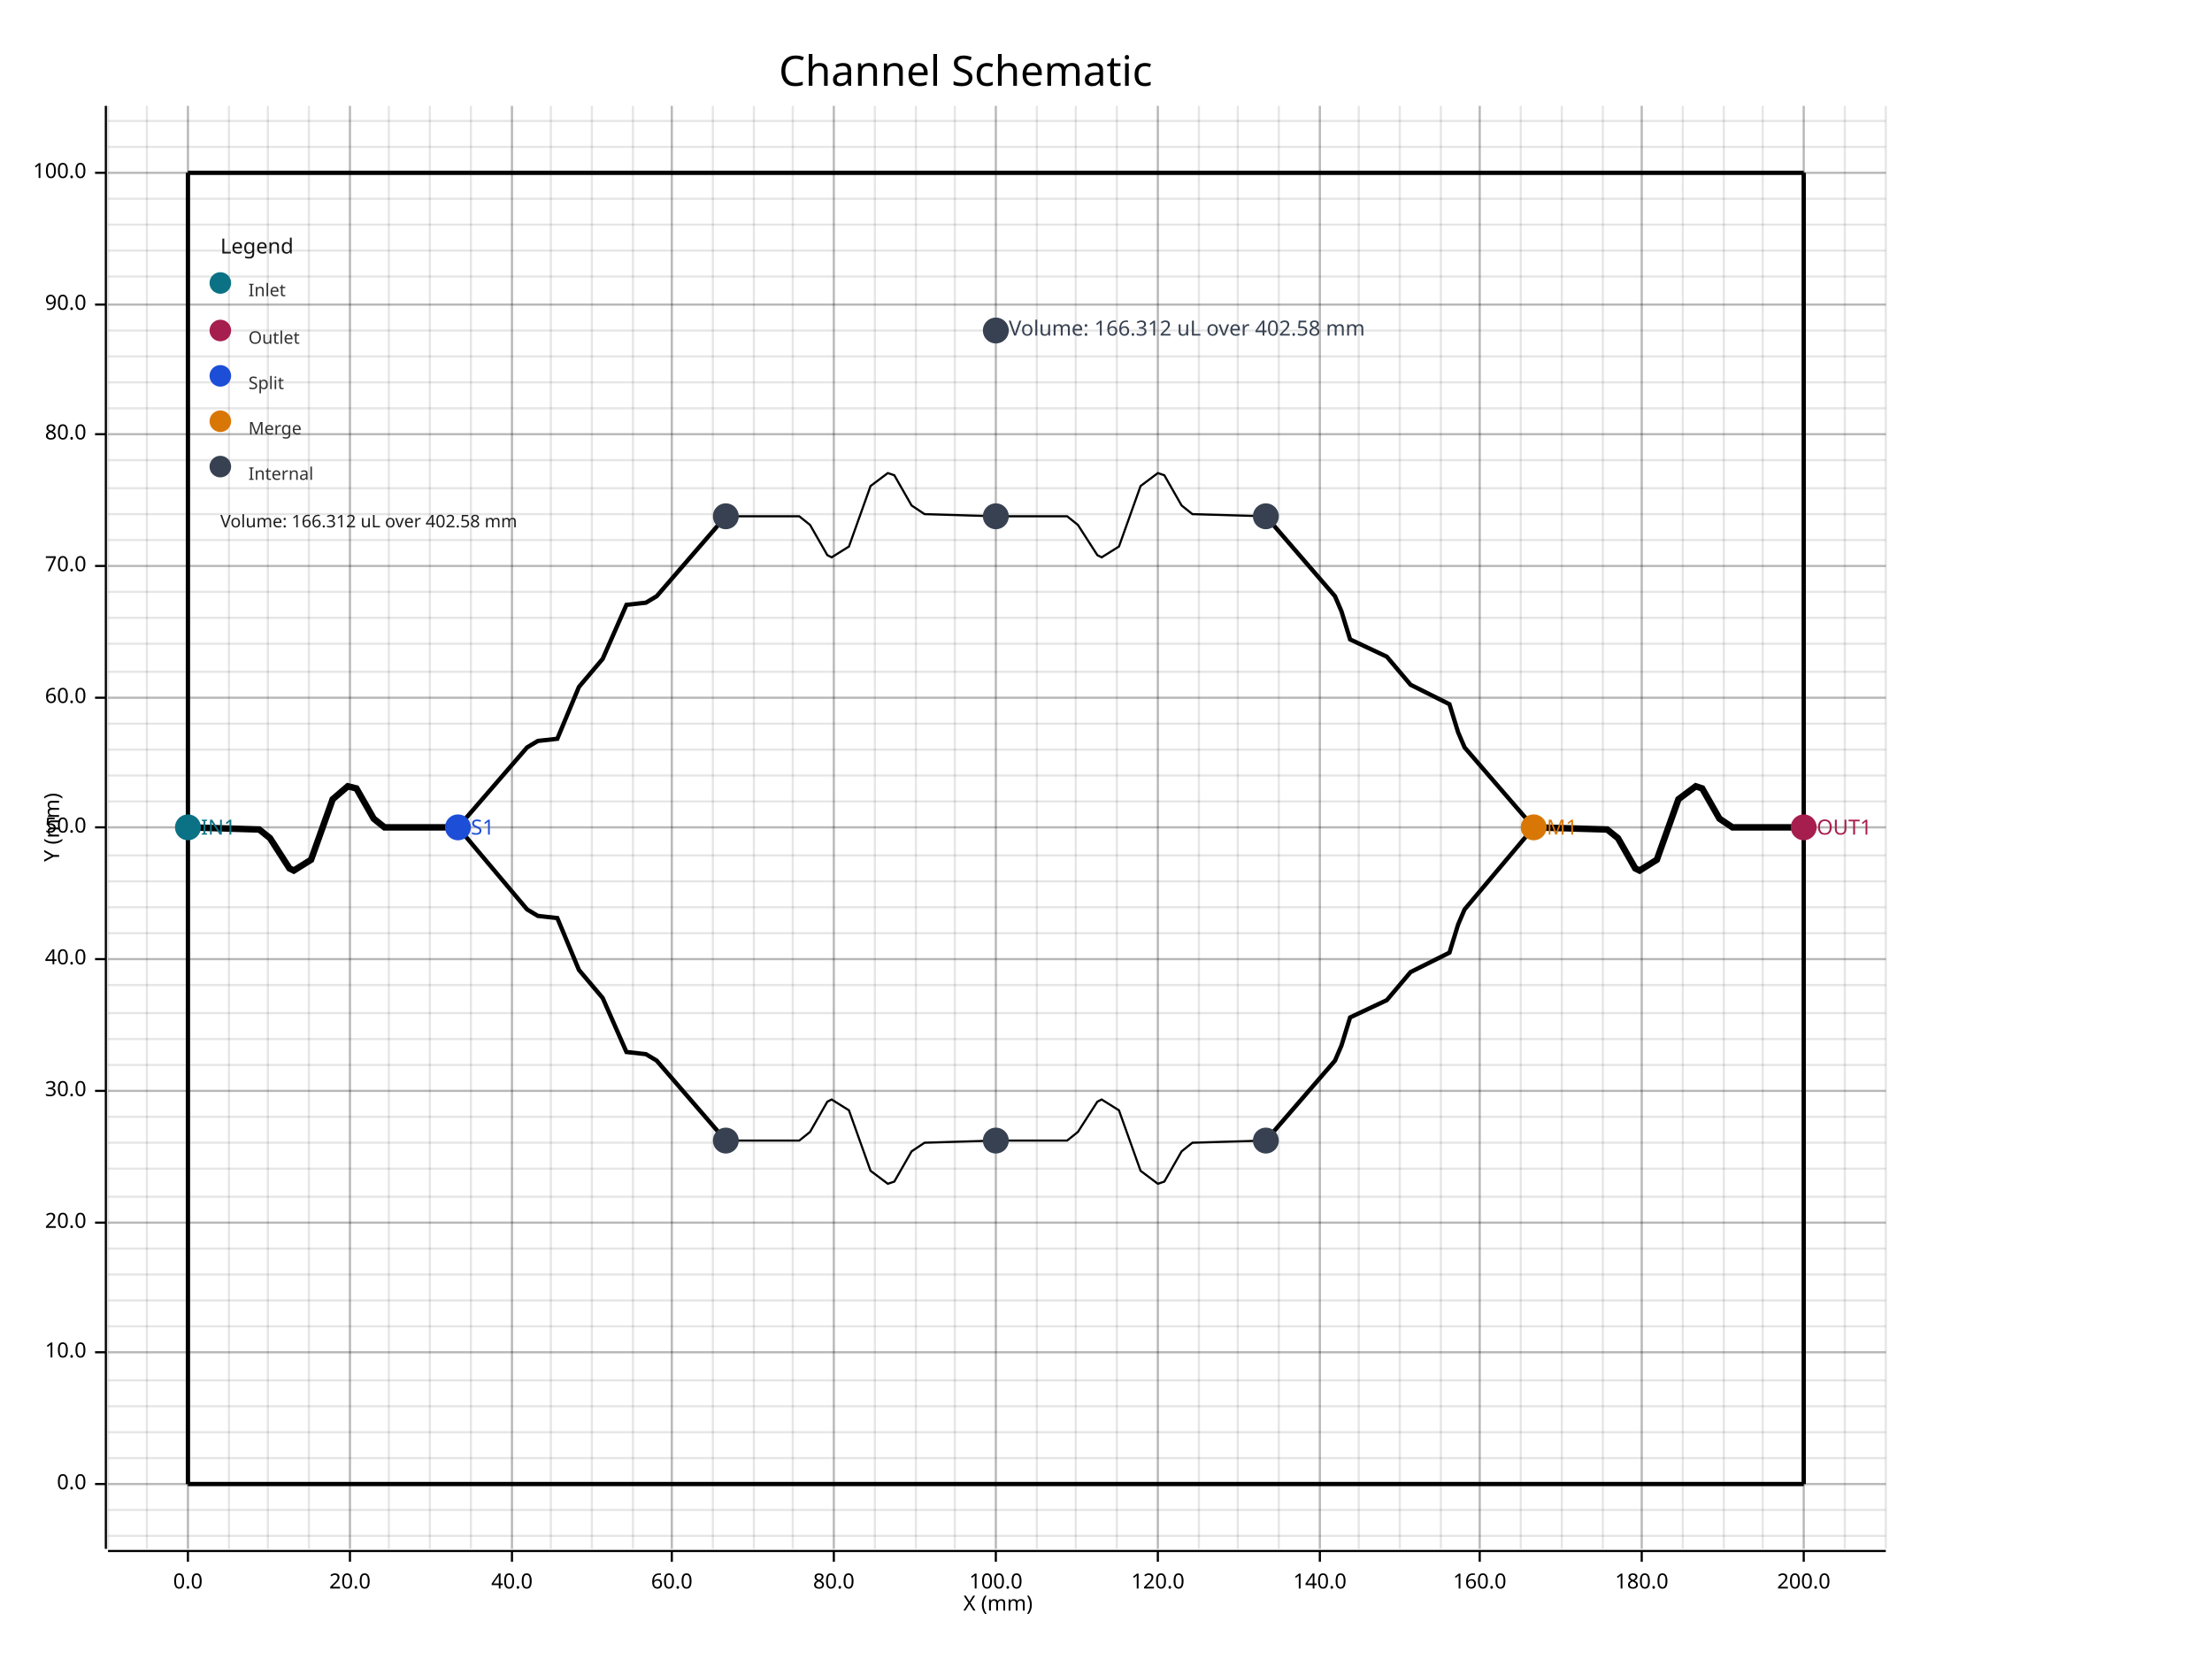
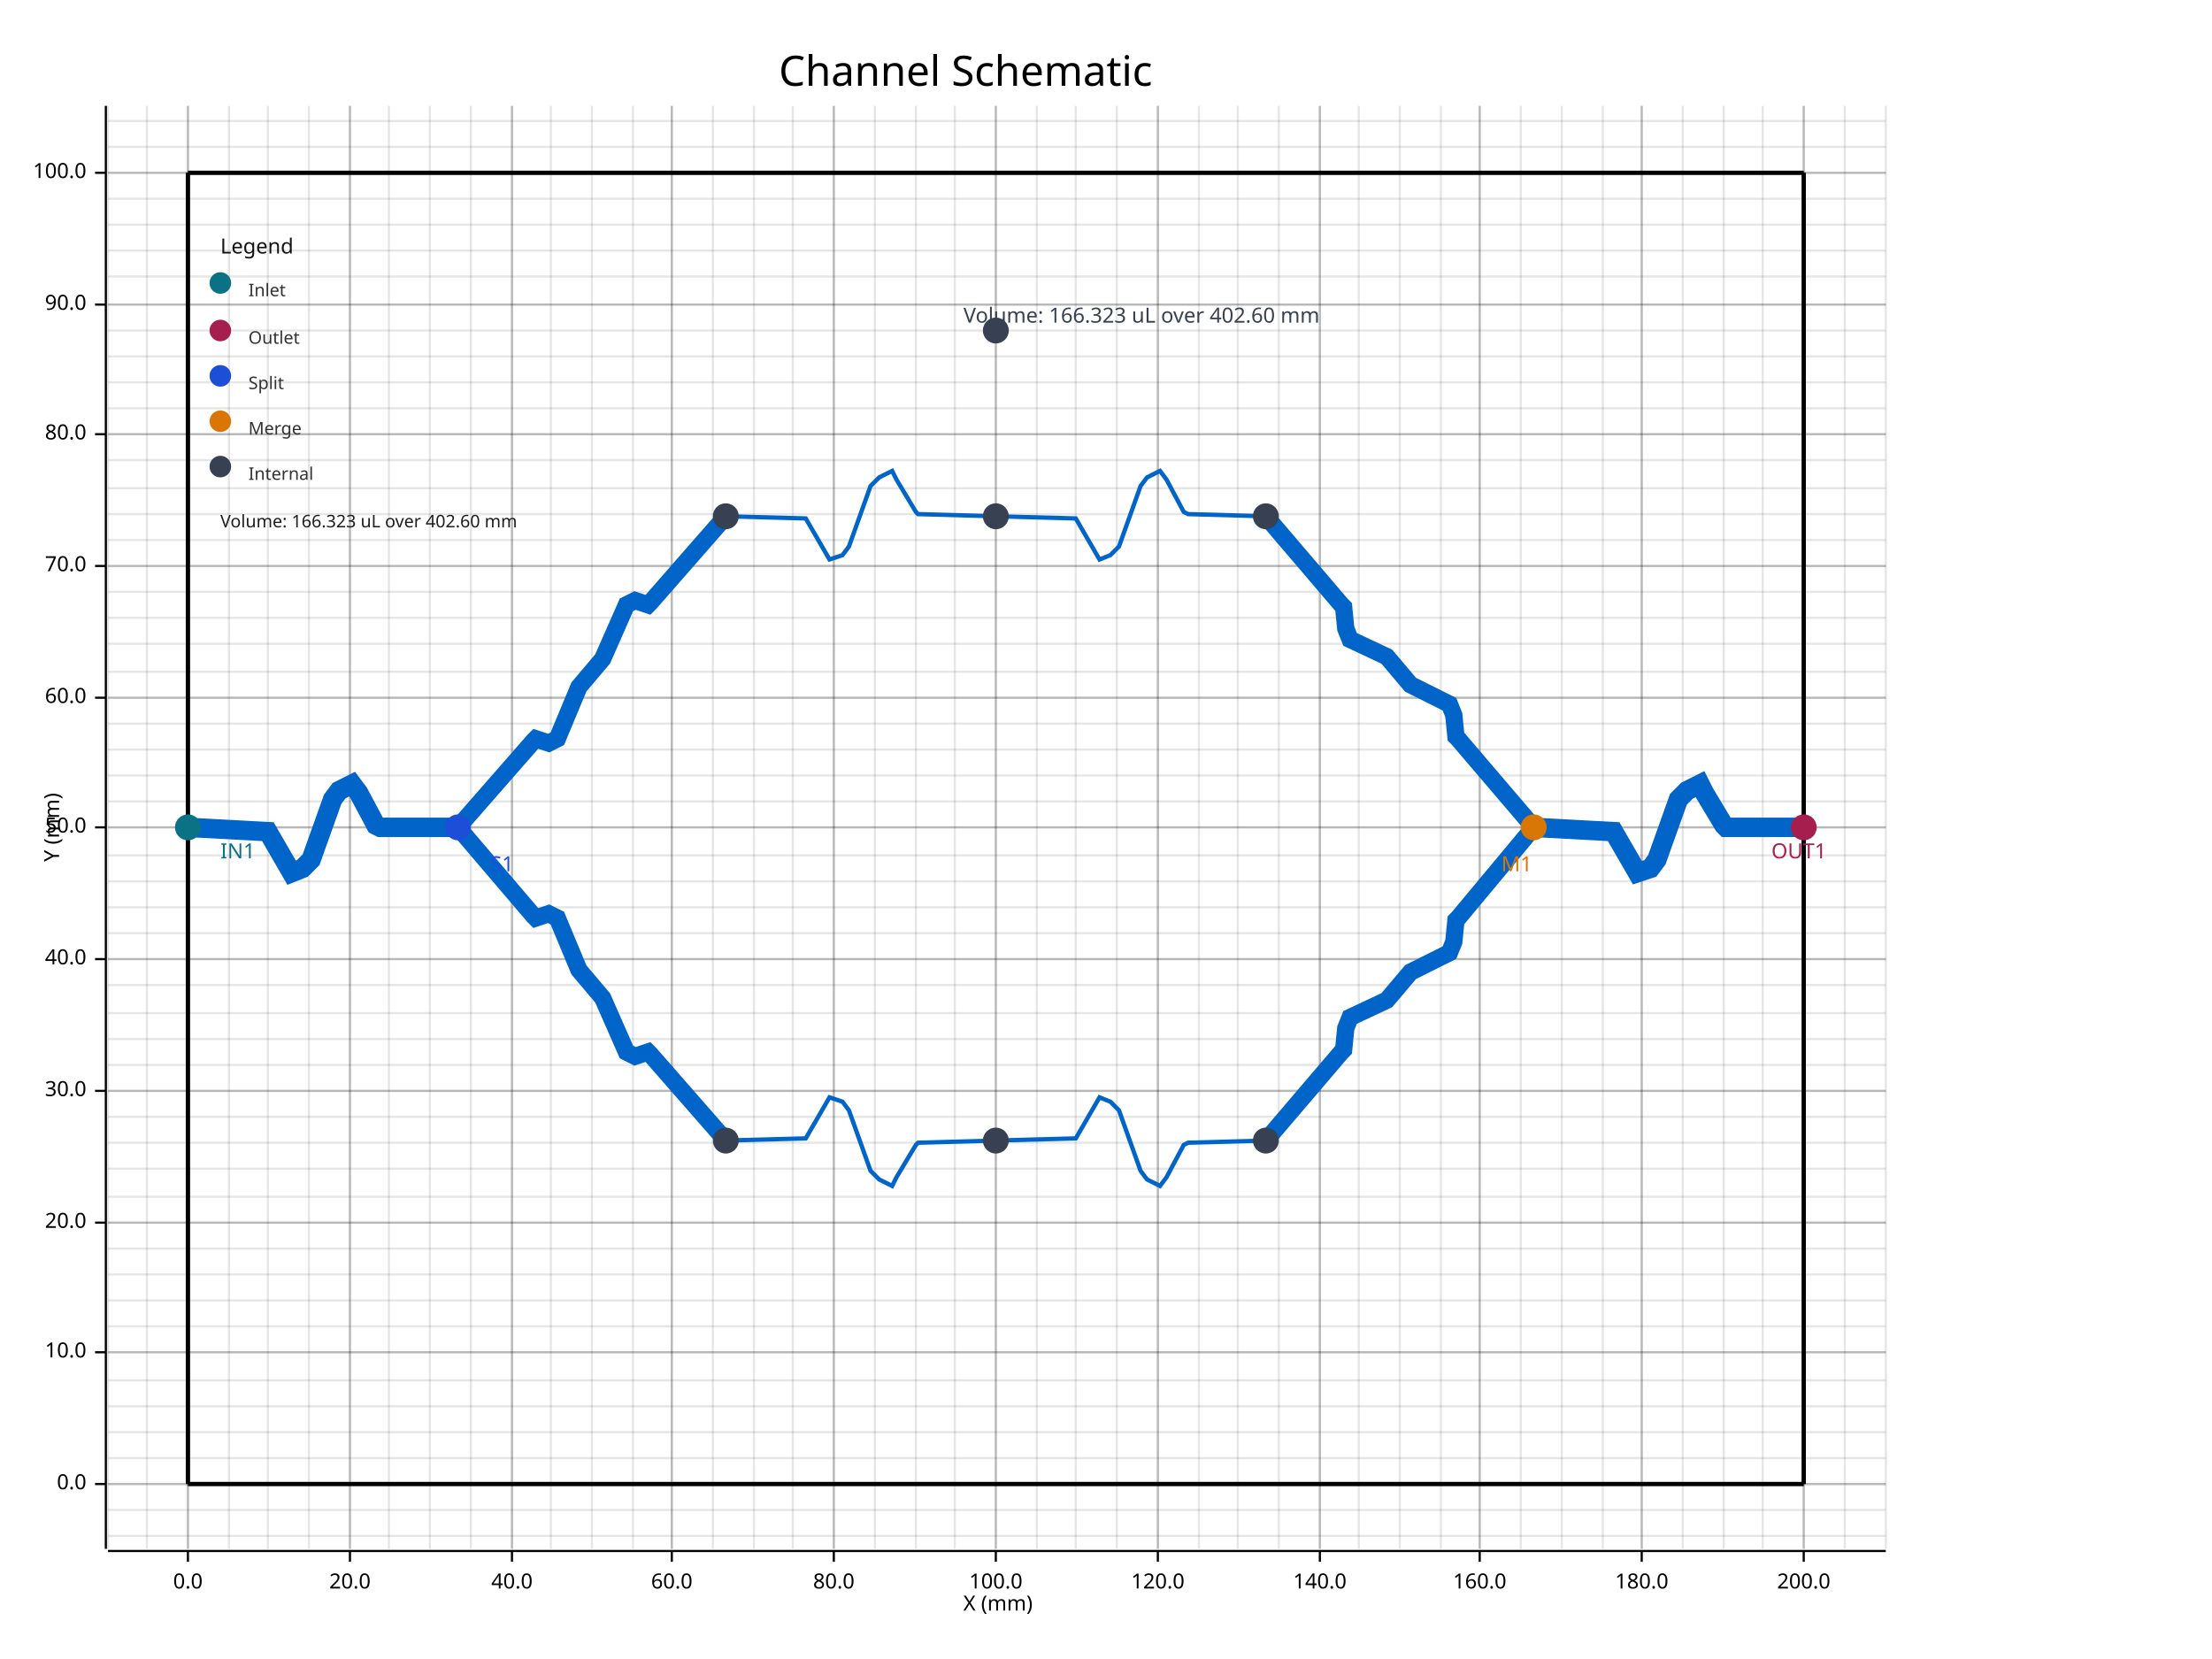
<svg xmlns="http://www.w3.org/2000/svg" width="1024" height="768" viewBox="0 0 1024 768">
  <rect x="0" y="0" width="1024" height="768" opacity="1" fill="#FFFFFF" stroke="none" />
  <text x="447" y="25" dy="0.76em" text-anchor="middle" font-family="sans-serif" font-size="19.355" opacity="1" fill="#000000">
Channel Schematic
</text>
  <line opacity="0.1" stroke="#000000" stroke-width="1" x1="50" y1="717" x2="50" y2="49" />
  <line opacity="0.1" stroke="#000000" stroke-width="1" x1="68" y1="717" x2="68" y2="49" />
  <line opacity="0.1" stroke="#000000" stroke-width="1" x1="87" y1="717" x2="87" y2="49" />
  <line opacity="0.1" stroke="#000000" stroke-width="1" x1="106" y1="717" x2="106" y2="49" />
  <line opacity="0.1" stroke="#000000" stroke-width="1" x1="124" y1="717" x2="124" y2="49" />
  <line opacity="0.1" stroke="#000000" stroke-width="1" x1="143" y1="717" x2="143" y2="49" />
  <line opacity="0.1" stroke="#000000" stroke-width="1" x1="162" y1="717" x2="162" y2="49" />
  <line opacity="0.1" stroke="#000000" stroke-width="1" x1="180" y1="717" x2="180" y2="49" />
  <line opacity="0.1" stroke="#000000" stroke-width="1" x1="199" y1="717" x2="199" y2="49" />
  <line opacity="0.1" stroke="#000000" stroke-width="1" x1="218" y1="717" x2="218" y2="49" />
  <line opacity="0.1" stroke="#000000" stroke-width="1" x1="237" y1="717" x2="237" y2="49" />
  <line opacity="0.1" stroke="#000000" stroke-width="1" x1="255" y1="717" x2="255" y2="49" />
  <line opacity="0.1" stroke="#000000" stroke-width="1" x1="274" y1="717" x2="274" y2="49" />
  <line opacity="0.1" stroke="#000000" stroke-width="1" x1="293" y1="717" x2="293" y2="49" />
  <line opacity="0.1" stroke="#000000" stroke-width="1" x1="311" y1="717" x2="311" y2="49" />
  <line opacity="0.1" stroke="#000000" stroke-width="1" x1="330" y1="717" x2="330" y2="49" />
  <line opacity="0.1" stroke="#000000" stroke-width="1" x1="349" y1="717" x2="349" y2="49" />
  <line opacity="0.1" stroke="#000000" stroke-width="1" x1="367" y1="717" x2="367" y2="49" />
  <line opacity="0.1" stroke="#000000" stroke-width="1" x1="386" y1="717" x2="386" y2="49" />
  <line opacity="0.1" stroke="#000000" stroke-width="1" x1="405" y1="717" x2="405" y2="49" />
  <line opacity="0.1" stroke="#000000" stroke-width="1" x1="424" y1="717" x2="424" y2="49" />
  <line opacity="0.1" stroke="#000000" stroke-width="1" x1="442" y1="717" x2="442" y2="49" />
  <line opacity="0.1" stroke="#000000" stroke-width="1" x1="461" y1="717" x2="461" y2="49" />
  <line opacity="0.1" stroke="#000000" stroke-width="1" x1="480" y1="717" x2="480" y2="49" />
  <line opacity="0.1" stroke="#000000" stroke-width="1" x1="498" y1="717" x2="498" y2="49" />
  <line opacity="0.1" stroke="#000000" stroke-width="1" x1="517" y1="717" x2="517" y2="49" />
  <line opacity="0.1" stroke="#000000" stroke-width="1" x1="536" y1="717" x2="536" y2="49" />
  <line opacity="0.1" stroke="#000000" stroke-width="1" x1="555" y1="717" x2="555" y2="49" />
  <line opacity="0.1" stroke="#000000" stroke-width="1" x1="573" y1="717" x2="573" y2="49" />
  <line opacity="0.1" stroke="#000000" stroke-width="1" x1="592" y1="717" x2="592" y2="49" />
  <line opacity="0.1" stroke="#000000" stroke-width="1" x1="611" y1="717" x2="611" y2="49" />
  <line opacity="0.1" stroke="#000000" stroke-width="1" x1="629" y1="717" x2="629" y2="49" />
  <line opacity="0.1" stroke="#000000" stroke-width="1" x1="648" y1="717" x2="648" y2="49" />
  <line opacity="0.1" stroke="#000000" stroke-width="1" x1="667" y1="717" x2="667" y2="49" />
  <line opacity="0.1" stroke="#000000" stroke-width="1" x1="685" y1="717" x2="685" y2="49" />
  <line opacity="0.1" stroke="#000000" stroke-width="1" x1="704" y1="717" x2="704" y2="49" />
  <line opacity="0.1" stroke="#000000" stroke-width="1" x1="723" y1="717" x2="723" y2="49" />
  <line opacity="0.1" stroke="#000000" stroke-width="1" x1="742" y1="717" x2="742" y2="49" />
  <line opacity="0.1" stroke="#000000" stroke-width="1" x1="760" y1="717" x2="760" y2="49" />
  <line opacity="0.1" stroke="#000000" stroke-width="1" x1="779" y1="717" x2="779" y2="49" />
  <line opacity="0.1" stroke="#000000" stroke-width="1" x1="798" y1="717" x2="798" y2="49" />
  <line opacity="0.1" stroke="#000000" stroke-width="1" x1="816" y1="717" x2="816" y2="49" />
  <line opacity="0.1" stroke="#000000" stroke-width="1" x1="835" y1="717" x2="835" y2="49" />
  <line opacity="0.1" stroke="#000000" stroke-width="1" x1="854" y1="717" x2="854" y2="49" />
  <line opacity="0.1" stroke="#000000" stroke-width="1" x1="873" y1="717" x2="873" y2="49" />
  <line opacity="0.1" stroke="#000000" stroke-width="1" x1="50" y1="711" x2="873" y2="711" />
  <line opacity="0.1" stroke="#000000" stroke-width="1" x1="50" y1="699" x2="873" y2="699" />
  <line opacity="0.1" stroke="#000000" stroke-width="1" x1="50" y1="687" x2="873" y2="687" />
  <line opacity="0.1" stroke="#000000" stroke-width="1" x1="50" y1="675" x2="873" y2="675" />
  <line opacity="0.1" stroke="#000000" stroke-width="1" x1="50" y1="663" x2="873" y2="663" />
  <line opacity="0.1" stroke="#000000" stroke-width="1" x1="50" y1="651" x2="873" y2="651" />
  <line opacity="0.1" stroke="#000000" stroke-width="1" x1="50" y1="639" x2="873" y2="639" />
  <line opacity="0.1" stroke="#000000" stroke-width="1" x1="50" y1="626" x2="873" y2="626" />
  <line opacity="0.1" stroke="#000000" stroke-width="1" x1="50" y1="614" x2="873" y2="614" />
  <line opacity="0.1" stroke="#000000" stroke-width="1" x1="50" y1="602" x2="873" y2="602" />
  <line opacity="0.1" stroke="#000000" stroke-width="1" x1="50" y1="590" x2="873" y2="590" />
  <line opacity="0.1" stroke="#000000" stroke-width="1" x1="50" y1="578" x2="873" y2="578" />
  <line opacity="0.1" stroke="#000000" stroke-width="1" x1="50" y1="566" x2="873" y2="566" />
  <line opacity="0.1" stroke="#000000" stroke-width="1" x1="50" y1="554" x2="873" y2="554" />
  <line opacity="0.1" stroke="#000000" stroke-width="1" x1="50" y1="541" x2="873" y2="541" />
  <line opacity="0.1" stroke="#000000" stroke-width="1" x1="50" y1="529" x2="873" y2="529" />
  <line opacity="0.1" stroke="#000000" stroke-width="1" x1="50" y1="517" x2="873" y2="517" />
  <line opacity="0.1" stroke="#000000" stroke-width="1" x1="50" y1="505" x2="873" y2="505" />
  <line opacity="0.1" stroke="#000000" stroke-width="1" x1="50" y1="493" x2="873" y2="493" />
  <line opacity="0.1" stroke="#000000" stroke-width="1" x1="50" y1="481" x2="873" y2="481" />
  <line opacity="0.1" stroke="#000000" stroke-width="1" x1="50" y1="469" x2="873" y2="469" />
  <line opacity="0.1" stroke="#000000" stroke-width="1" x1="50" y1="456" x2="873" y2="456" />
  <line opacity="0.1" stroke="#000000" stroke-width="1" x1="50" y1="444" x2="873" y2="444" />
  <line opacity="0.1" stroke="#000000" stroke-width="1" x1="50" y1="432" x2="873" y2="432" />
  <line opacity="0.1" stroke="#000000" stroke-width="1" x1="50" y1="420" x2="873" y2="420" />
  <line opacity="0.1" stroke="#000000" stroke-width="1" x1="50" y1="408" x2="873" y2="408" />
  <line opacity="0.1" stroke="#000000" stroke-width="1" x1="50" y1="396" x2="873" y2="396" />
  <line opacity="0.1" stroke="#000000" stroke-width="1" x1="50" y1="383" x2="873" y2="383" />
  <line opacity="0.1" stroke="#000000" stroke-width="1" x1="50" y1="371" x2="873" y2="371" />
  <line opacity="0.1" stroke="#000000" stroke-width="1" x1="50" y1="359" x2="873" y2="359" />
  <line opacity="0.1" stroke="#000000" stroke-width="1" x1="50" y1="347" x2="873" y2="347" />
  <line opacity="0.1" stroke="#000000" stroke-width="1" x1="50" y1="335" x2="873" y2="335" />
  <line opacity="0.1" stroke="#000000" stroke-width="1" x1="50" y1="323" x2="873" y2="323" />
  <line opacity="0.1" stroke="#000000" stroke-width="1" x1="50" y1="311" x2="873" y2="311" />
  <line opacity="0.1" stroke="#000000" stroke-width="1" x1="50" y1="298" x2="873" y2="298" />
  <line opacity="0.1" stroke="#000000" stroke-width="1" x1="50" y1="286" x2="873" y2="286" />
  <line opacity="0.1" stroke="#000000" stroke-width="1" x1="50" y1="274" x2="873" y2="274" />
  <line opacity="0.1" stroke="#000000" stroke-width="1" x1="50" y1="262" x2="873" y2="262" />
  <line opacity="0.1" stroke="#000000" stroke-width="1" x1="50" y1="250" x2="873" y2="250" />
  <line opacity="0.1" stroke="#000000" stroke-width="1" x1="50" y1="238" x2="873" y2="238" />
  <line opacity="0.1" stroke="#000000" stroke-width="1" x1="50" y1="226" x2="873" y2="226" />
  <line opacity="0.1" stroke="#000000" stroke-width="1" x1="50" y1="213" x2="873" y2="213" />
  <line opacity="0.1" stroke="#000000" stroke-width="1" x1="50" y1="201" x2="873" y2="201" />
  <line opacity="0.1" stroke="#000000" stroke-width="1" x1="50" y1="189" x2="873" y2="189" />
  <line opacity="0.1" stroke="#000000" stroke-width="1" x1="50" y1="177" x2="873" y2="177" />
  <line opacity="0.1" stroke="#000000" stroke-width="1" x1="50" y1="165" x2="873" y2="165" />
  <line opacity="0.1" stroke="#000000" stroke-width="1" x1="50" y1="153" x2="873" y2="153" />
  <line opacity="0.1" stroke="#000000" stroke-width="1" x1="50" y1="141" x2="873" y2="141" />
  <line opacity="0.1" stroke="#000000" stroke-width="1" x1="50" y1="128" x2="873" y2="128" />
  <line opacity="0.1" stroke="#000000" stroke-width="1" x1="50" y1="116" x2="873" y2="116" />
  <line opacity="0.1" stroke="#000000" stroke-width="1" x1="50" y1="104" x2="873" y2="104" />
  <line opacity="0.1" stroke="#000000" stroke-width="1" x1="50" y1="92" x2="873" y2="92" />
  <line opacity="0.1" stroke="#000000" stroke-width="1" x1="50" y1="80" x2="873" y2="80" />
  <line opacity="0.1" stroke="#000000" stroke-width="1" x1="50" y1="68" x2="873" y2="68" />
  <line opacity="0.1" stroke="#000000" stroke-width="1" x1="50" y1="56" x2="873" y2="56" />
  <text x="20" y="383" dy="0.76em" text-anchor="middle" font-family="sans-serif" font-size="9.677" opacity="1" fill="#000000" transform="rotate(270, 20, 383)">
Y (mm)
</text>
  <text x="462" y="748" dy="-0.5ex" text-anchor="middle" font-family="sans-serif" font-size="9.677" opacity="1" fill="#000000">
X (mm)
</text>
  <line opacity="0.2" stroke="#000000" stroke-width="1" x1="87" y1="717" x2="87" y2="49" />
  <line opacity="0.2" stroke="#000000" stroke-width="1" x1="162" y1="717" x2="162" y2="49" />
  <line opacity="0.2" stroke="#000000" stroke-width="1" x1="237" y1="717" x2="237" y2="49" />
  <line opacity="0.2" stroke="#000000" stroke-width="1" x1="311" y1="717" x2="311" y2="49" />
  <line opacity="0.2" stroke="#000000" stroke-width="1" x1="386" y1="717" x2="386" y2="49" />
  <line opacity="0.2" stroke="#000000" stroke-width="1" x1="461" y1="717" x2="461" y2="49" />
  <line opacity="0.2" stroke="#000000" stroke-width="1" x1="536" y1="717" x2="536" y2="49" />
  <line opacity="0.2" stroke="#000000" stroke-width="1" x1="611" y1="717" x2="611" y2="49" />
  <line opacity="0.2" stroke="#000000" stroke-width="1" x1="685" y1="717" x2="685" y2="49" />
  <line opacity="0.2" stroke="#000000" stroke-width="1" x1="760" y1="717" x2="760" y2="49" />
  <line opacity="0.2" stroke="#000000" stroke-width="1" x1="835" y1="717" x2="835" y2="49" />
  <line opacity="0.2" stroke="#000000" stroke-width="1" x1="50" y1="687" x2="873" y2="687" />
  <line opacity="0.2" stroke="#000000" stroke-width="1" x1="50" y1="626" x2="873" y2="626" />
  <line opacity="0.2" stroke="#000000" stroke-width="1" x1="50" y1="566" x2="873" y2="566" />
  <line opacity="0.2" stroke="#000000" stroke-width="1" x1="50" y1="505" x2="873" y2="505" />
  <line opacity="0.2" stroke="#000000" stroke-width="1" x1="50" y1="444" x2="873" y2="444" />
  <line opacity="0.2" stroke="#000000" stroke-width="1" x1="50" y1="383" x2="873" y2="383" />
  <line opacity="0.2" stroke="#000000" stroke-width="1" x1="50" y1="323" x2="873" y2="323" />
  <line opacity="0.2" stroke="#000000" stroke-width="1" x1="50" y1="262" x2="873" y2="262" />
  <line opacity="0.2" stroke="#000000" stroke-width="1" x1="50" y1="201" x2="873" y2="201" />
  <line opacity="0.2" stroke="#000000" stroke-width="1" x1="50" y1="141" x2="873" y2="141" />
  <line opacity="0.2" stroke="#000000" stroke-width="1" x1="50" y1="80" x2="873" y2="80" />
  <polyline fill="none" opacity="1" stroke="#000000" stroke-width="1" points="49,49 49,717 " />
  <text x="40" y="687" dy="0.5ex" text-anchor="end" font-family="sans-serif" font-size="9.677" opacity="1" fill="#000000">
0.0
</text>
  <polyline fill="none" opacity="1" stroke="#000000" stroke-width="1" points="44,687 49,687 " />
  <text x="40" y="626" dy="0.5ex" text-anchor="end" font-family="sans-serif" font-size="9.677" opacity="1" fill="#000000">
10.0
</text>
  <polyline fill="none" opacity="1" stroke="#000000" stroke-width="1" points="44,626 49,626 " />
  <text x="40" y="566" dy="0.5ex" text-anchor="end" font-family="sans-serif" font-size="9.677" opacity="1" fill="#000000">
20.0
</text>
  <polyline fill="none" opacity="1" stroke="#000000" stroke-width="1" points="44,566 49,566 " />
  <text x="40" y="505" dy="0.5ex" text-anchor="end" font-family="sans-serif" font-size="9.677" opacity="1" fill="#000000">
30.0
</text>
  <polyline fill="none" opacity="1" stroke="#000000" stroke-width="1" points="44,505 49,505 " />
  <text x="40" y="444" dy="0.5ex" text-anchor="end" font-family="sans-serif" font-size="9.677" opacity="1" fill="#000000">
40.0
</text>
  <polyline fill="none" opacity="1" stroke="#000000" stroke-width="1" points="44,444 49,444 " />
  <text x="40" y="383" dy="0.5ex" text-anchor="end" font-family="sans-serif" font-size="9.677" opacity="1" fill="#000000">
50.0
</text>
  <polyline fill="none" opacity="1" stroke="#000000" stroke-width="1" points="44,383 49,383 " />
  <text x="40" y="323" dy="0.5ex" text-anchor="end" font-family="sans-serif" font-size="9.677" opacity="1" fill="#000000">
60.0
</text>
  <polyline fill="none" opacity="1" stroke="#000000" stroke-width="1" points="44,323 49,323 " />
  <text x="40" y="262" dy="0.5ex" text-anchor="end" font-family="sans-serif" font-size="9.677" opacity="1" fill="#000000">
70.0
</text>
  <polyline fill="none" opacity="1" stroke="#000000" stroke-width="1" points="44,262 49,262 " />
  <text x="40" y="201" dy="0.5ex" text-anchor="end" font-family="sans-serif" font-size="9.677" opacity="1" fill="#000000">
80.0
</text>
  <polyline fill="none" opacity="1" stroke="#000000" stroke-width="1" points="44,201 49,201 " />
  <text x="40" y="141" dy="0.5ex" text-anchor="end" font-family="sans-serif" font-size="9.677" opacity="1" fill="#000000">
90.0
</text>
  <polyline fill="none" opacity="1" stroke="#000000" stroke-width="1" points="44,141 49,141 " />
  <text x="40" y="80" dy="0.5ex" text-anchor="end" font-family="sans-serif" font-size="9.677" opacity="1" fill="#000000">
100.0
</text>
  <polyline fill="none" opacity="1" stroke="#000000" stroke-width="1" points="44,80 49,80 " />
  <polyline fill="none" opacity="1" stroke="#000000" stroke-width="1" points="50,718 873,718 " />
  <text x="87" y="728" dy="0.76em" text-anchor="middle" font-family="sans-serif" font-size="9.677" opacity="1" fill="#000000">
0.0
</text>
  <polyline fill="none" opacity="1" stroke="#000000" stroke-width="1" points="87,718 87,723 " />
  <text x="162" y="728" dy="0.76em" text-anchor="middle" font-family="sans-serif" font-size="9.677" opacity="1" fill="#000000">
20.0
</text>
  <polyline fill="none" opacity="1" stroke="#000000" stroke-width="1" points="162,718 162,723 " />
  <text x="237" y="728" dy="0.76em" text-anchor="middle" font-family="sans-serif" font-size="9.677" opacity="1" fill="#000000">
40.0
</text>
  <polyline fill="none" opacity="1" stroke="#000000" stroke-width="1" points="237,718 237,723 " />
  <text x="311" y="728" dy="0.76em" text-anchor="middle" font-family="sans-serif" font-size="9.677" opacity="1" fill="#000000">
60.0
</text>
  <polyline fill="none" opacity="1" stroke="#000000" stroke-width="1" points="311,718 311,723 " />
  <text x="386" y="728" dy="0.76em" text-anchor="middle" font-family="sans-serif" font-size="9.677" opacity="1" fill="#000000">
80.0
</text>
  <polyline fill="none" opacity="1" stroke="#000000" stroke-width="1" points="386,718 386,723 " />
  <text x="461" y="728" dy="0.76em" text-anchor="middle" font-family="sans-serif" font-size="9.677" opacity="1" fill="#000000">
100.0
</text>
  <polyline fill="none" opacity="1" stroke="#000000" stroke-width="1" points="461,718 461,723 " />
  <text x="536" y="728" dy="0.76em" text-anchor="middle" font-family="sans-serif" font-size="9.677" opacity="1" fill="#000000">
120.0
</text>
  <polyline fill="none" opacity="1" stroke="#000000" stroke-width="1" points="536,718 536,723 " />
  <text x="611" y="728" dy="0.76em" text-anchor="middle" font-family="sans-serif" font-size="9.677" opacity="1" fill="#000000">
140.0
</text>
  <polyline fill="none" opacity="1" stroke="#000000" stroke-width="1" points="611,718 611,723 " />
  <text x="685" y="728" dy="0.76em" text-anchor="middle" font-family="sans-serif" font-size="9.677" opacity="1" fill="#000000">
160.0
</text>
  <polyline fill="none" opacity="1" stroke="#000000" stroke-width="1" points="685,718 685,723 " />
  <text x="760" y="728" dy="0.76em" text-anchor="middle" font-family="sans-serif" font-size="9.677" opacity="1" fill="#000000">
180.0
</text>
  <polyline fill="none" opacity="1" stroke="#000000" stroke-width="1" points="760,718 760,723 " />
  <text x="835" y="728" dy="0.76em" text-anchor="middle" font-family="sans-serif" font-size="9.677" opacity="1" fill="#000000">
200.0
</text>
  <polyline fill="none" opacity="1" stroke="#000000" stroke-width="1" points="835,718 835,723 " />
  <polyline fill="none" opacity="1" stroke="#000000" stroke-width="2" points="87,687 835,687 " />
  <polyline fill="none" opacity="1" stroke="#000000" stroke-width="2" points="835,687 835,80 " />
  <polyline fill="none" opacity="1" stroke="#000000" stroke-width="2" points="835,80 87,80 " />
  <polyline fill="none" opacity="1" stroke="#000000" stroke-width="2" points="87,80 87,687 " />
  <polyline fill="none" opacity="1" stroke="#000000" stroke-width="2" points="87,383 87,383 " />
  <polyline fill="none" opacity="1" stroke="#000000" stroke-width="2" points="835,383 835,383 " />
-   <polyline fill="none" opacity="1" stroke="#000000" stroke-width="3" points="87,383 120,384 125,388 134,402 136,403 144,398 154,370 161,364 165,365 173,379 178,383 212,383 " />
-   <polyline fill="none" opacity="1" stroke="#000000" stroke-width="2" points="212,383 244,421 249,424 258,425 268,449 279,462 290,487 299,488 304,491 336,528 " />
-   <polyline fill="none" opacity="1" stroke="#000000" stroke-width="2" points="212,383 244,346 249,343 258,342 268,318 279,305 290,280 299,279 304,276 336,239 " />
-   <polyline fill="none" opacity="1" stroke="#000000" stroke-width="1" points="336,528 370,528 375,524 383,510 385,509 393,514 403,542 411,548 414,547 422,533 428,529 461,528 " />
-   <polyline fill="none" opacity="1" stroke="#000000" stroke-width="1" points="336,239 370,239 375,243 383,257 385,258 393,253 403,225 411,219 414,220 422,234 428,238 461,239 " />
-   <polyline fill="none" opacity="1" stroke="#000000" stroke-width="1" points="461,528 494,528 499,524 508,510 510,509 518,514 528,542 536,548 539,547 547,533 552,529 586,528 " />
-   <polyline fill="none" opacity="1" stroke="#000000" stroke-width="1" points="461,239 494,239 499,243 508,257 510,258 518,253 528,225 536,219 539,220 547,234 552,238 586,239 " />
-   <polyline fill="none" opacity="1" stroke="#000000" stroke-width="2" points="586,528 618,491 621,484 625,471 642,463 653,450 671,441 675,428 678,421 710,383 " />
-   <polyline fill="none" opacity="1" stroke="#000000" stroke-width="2" points="586,239 618,276 621,283 625,296 642,304 653,317 671,326 675,339 678,346 710,383 " />
-   <polyline fill="none" opacity="1" stroke="#000000" stroke-width="3" points="710,383 744,384 749,388 757,402 759,403 767,398 777,370 785,364 788,365 796,379 802,383 835,383 " />
+   <polyline fill="none" opacity="1" stroke="#0064C8" stroke-width="9" points="87,383 124,385 135,404 140,402 144,398 154,370 157,366 163,363 166,367 174,382 176,383 212,383 " />
+   <polyline fill="none" opacity="1" stroke="#0064C8" stroke-width="8" points="212,383 247,424 248,425 254,423 258,425 268,449 279,462 290,487 294,489 300,487 301,488 336,528 " />
+   <polyline fill="none" opacity="1" stroke="#0064C8" stroke-width="8" points="212,383 247,343 248,342 254,344 258,342 268,318 279,305 290,280 294,278 300,280 301,279 336,239 " />
+   <polyline fill="none" opacity="1" stroke="#0064C8" stroke-width="2" points="336,528 373,527 384,508 390,510 393,514 403,542 407,546 413,549 415,545 424,530 425,529 461,528 " />
+   <polyline fill="none" opacity="1" stroke="#0064C8" stroke-width="2" points="336,239 373,240 384,259 390,257 393,253 403,225 407,221 413,218 415,222 424,237 425,238 461,239 " />
+   <polyline fill="none" opacity="1" stroke="#0064C8" stroke-width="2" points="461,528 498,527 509,508 514,510 518,514 528,542 531,546 537,549 540,545 548,530 550,529 586,528 " />
+   <polyline fill="none" opacity="1" stroke="#0064C8" stroke-width="2" points="461,239 498,240 509,259 514,257 518,253 528,225 531,221 537,218 540,222 548,237 550,238 586,239 " />
+   <polyline fill="none" opacity="1" stroke="#0064C8" stroke-width="8" points="586,528 621,487 622,486 623,476 625,471 642,463 653,450 671,441 673,436 674,426 675,425 710,383 " />
+   <polyline fill="none" opacity="1" stroke="#0064C8" stroke-width="8" points="586,239 621,280 622,281 623,291 625,296 642,304 653,317 671,326 673,331 674,341 675,342 710,383 " />
+   <polyline fill="none" opacity="1" stroke="#0064C8" stroke-width="9" points="710,383 747,385 758,404 764,402 767,398 777,370 781,366 787,363 789,367 798,382 799,383 835,383 " />
  <circle cx="87" cy="383" r="6" opacity="1" fill="#0B7285" stroke="none" stroke-width="1" />
-   <text x="93" y="379" dy="0.76em" text-anchor="start" font-family="sans-serif" font-size="9.677" opacity="1" fill="#0B7285">
+   <text x="102" y="390" dy="0.76em" text-anchor="start" font-family="sans-serif" font-size="9.677" opacity="1" fill="#0B7285">
IN1
</text>
  <circle cx="212" cy="383" r="6" opacity="1" fill="#1D4ED8" stroke="none" stroke-width="1" />
-   <text x="218" y="379" dy="0.76em" text-anchor="start" font-family="sans-serif" font-size="9.677" opacity="1" fill="#1D4ED8">
+   <text x="227" y="396" dy="0.76em" text-anchor="start" font-family="sans-serif" font-size="9.677" opacity="1" fill="#1D4ED8">
S1
</text>
  <circle cx="336" cy="528" r="6" opacity="1" fill="#374151" stroke="none" stroke-width="1" />
  <circle cx="336" cy="239" r="6" opacity="1" fill="#374151" stroke="none" stroke-width="1" />
  <circle cx="461" cy="528" r="6" opacity="1" fill="#374151" stroke="none" stroke-width="1" />
  <circle cx="461" cy="239" r="6" opacity="1" fill="#374151" stroke="none" stroke-width="1" />
  <circle cx="586" cy="528" r="6" opacity="1" fill="#374151" stroke="none" stroke-width="1" />
  <circle cx="586" cy="239" r="6" opacity="1" fill="#374151" stroke="none" stroke-width="1" />
  <circle cx="710" cy="383" r="6" opacity="1" fill="#D97706" stroke="none" stroke-width="1" />
-   <text x="716" y="379" dy="0.76em" text-anchor="start" font-family="sans-serif" font-size="9.677" opacity="1" fill="#D97706">
+   <text x="695" y="396" dy="0.76em" text-anchor="start" font-family="sans-serif" font-size="9.677" opacity="1" fill="#D97706">
M1
</text>
  <circle cx="835" cy="383" r="6" opacity="1" fill="#A61E4D" stroke="none" stroke-width="1" />
-   <text x="841" y="379" dy="0.76em" text-anchor="start" font-family="sans-serif" font-size="9.677" opacity="1" fill="#A61E4D">
+   <text x="820" y="390" dy="0.76em" text-anchor="start" font-family="sans-serif" font-size="9.677" opacity="1" fill="#A61E4D">
OUT1
</text>
  <circle cx="461" cy="153" r="6" opacity="1" fill="#374151" stroke="none" stroke-width="1" />
-   <text x="467" y="148" dy="0.76em" text-anchor="start" font-family="sans-serif" font-size="9.677" opacity="1" fill="#374151">
- Volume: 166.312 uL over 402.58 mm
+   <text x="446" y="142" dy="0.76em" text-anchor="start" font-family="sans-serif" font-size="9.677" opacity="1" fill="#374151">
+ Volume: 166.323 uL over 402.60 mm
</text>
  <text x="102" y="110" dy="0.76em" text-anchor="start" font-family="sans-serif" font-size="9.677" opacity="1" fill="#141414">
Legend
</text>
  <circle cx="102" cy="131" r="5" opacity="1" fill="#0B7285" stroke="none" stroke-width="1" />
  <text x="115" y="131" dy="0.76em" text-anchor="start" font-family="sans-serif" font-size="8.065" opacity="1" fill="#323232">
Inlet
</text>
  <circle cx="102" cy="153" r="5" opacity="1" fill="#A61E4D" stroke="none" stroke-width="1" />
  <text x="115" y="153" dy="0.76em" text-anchor="start" font-family="sans-serif" font-size="8.065" opacity="1" fill="#323232">
Outlet
</text>
  <circle cx="102" cy="174" r="5" opacity="1" fill="#1D4ED8" stroke="none" stroke-width="1" />
  <text x="115" y="174" dy="0.76em" text-anchor="start" font-family="sans-serif" font-size="8.065" opacity="1" fill="#323232">
Split
</text>
  <circle cx="102" cy="195" r="5" opacity="1" fill="#D97706" stroke="none" stroke-width="1" />
  <text x="115" y="195" dy="0.76em" text-anchor="start" font-family="sans-serif" font-size="8.065" opacity="1" fill="#323232">
Merge
</text>
  <circle cx="102" cy="216" r="5" opacity="1" fill="#374151" stroke="none" stroke-width="1" />
  <text x="115" y="216" dy="0.76em" text-anchor="start" font-family="sans-serif" font-size="8.065" opacity="1" fill="#323232">
Internal
</text>
  <text x="102" y="238" dy="0.76em" text-anchor="start" font-family="sans-serif" font-size="8.065" opacity="1" fill="#1E1E1E">
- Volume: 166.312 uL over 402.58 mm
+ Volume: 166.323 uL over 402.60 mm
</text>
</svg>
